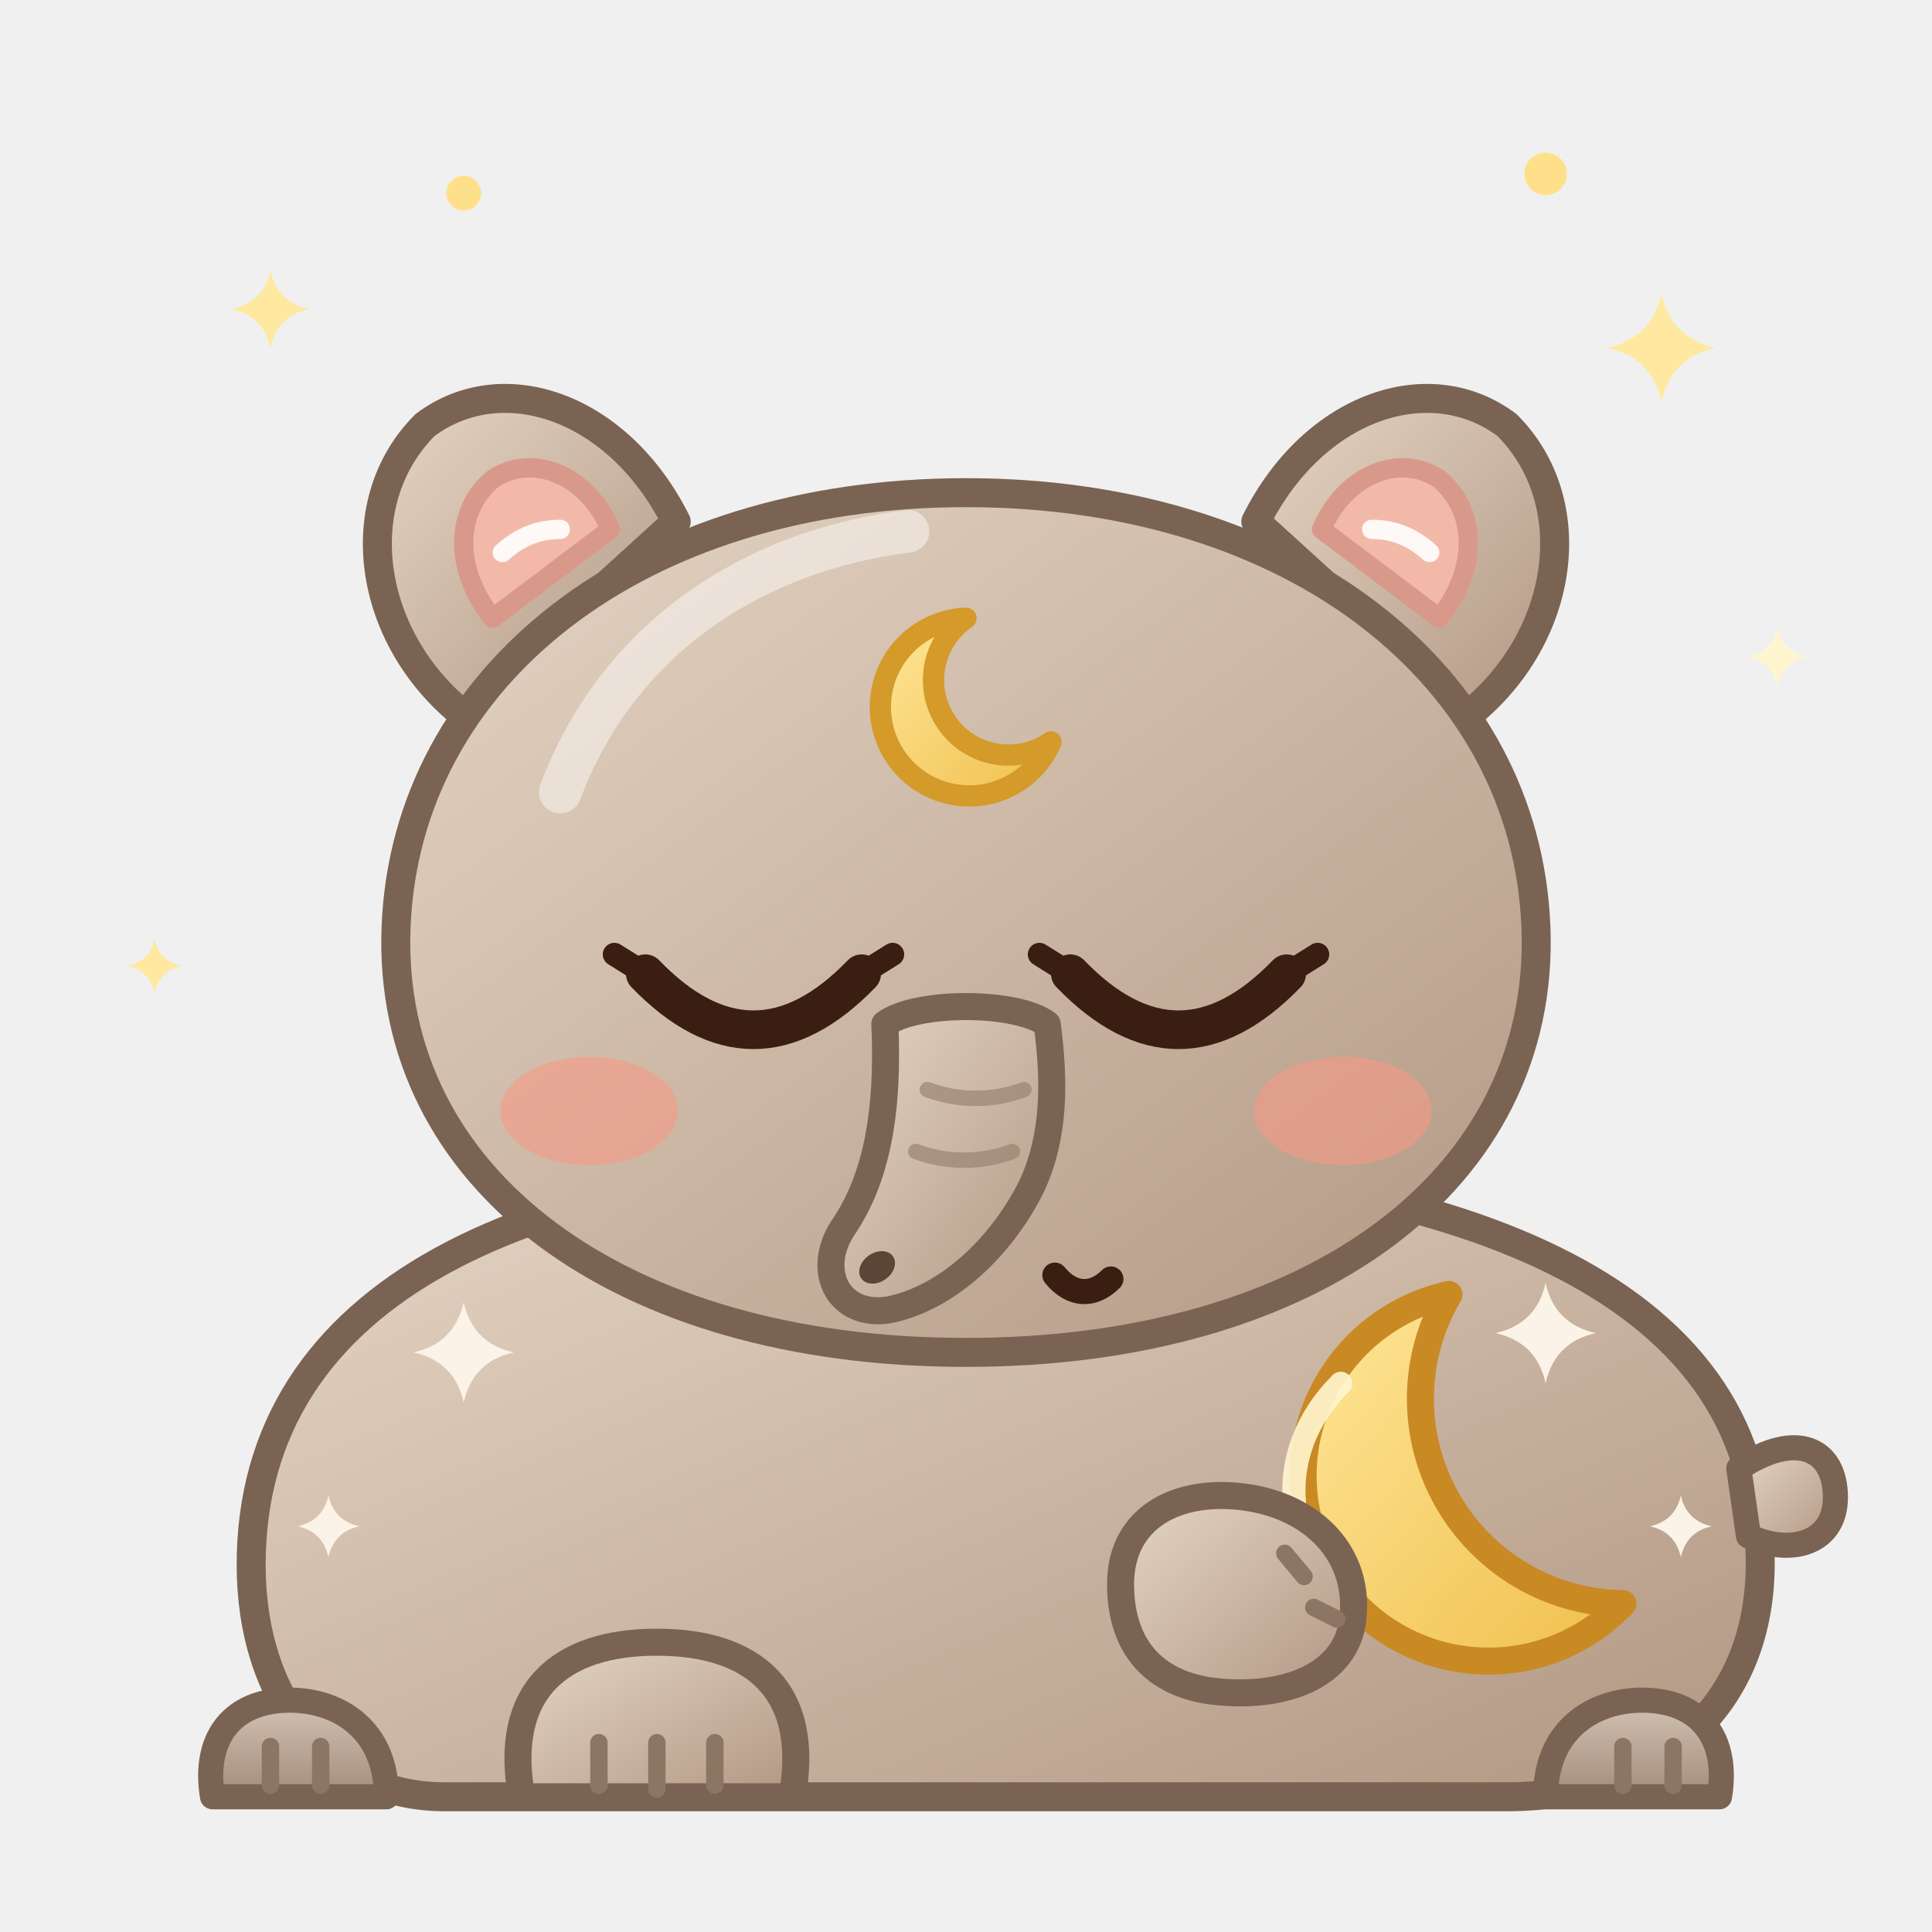
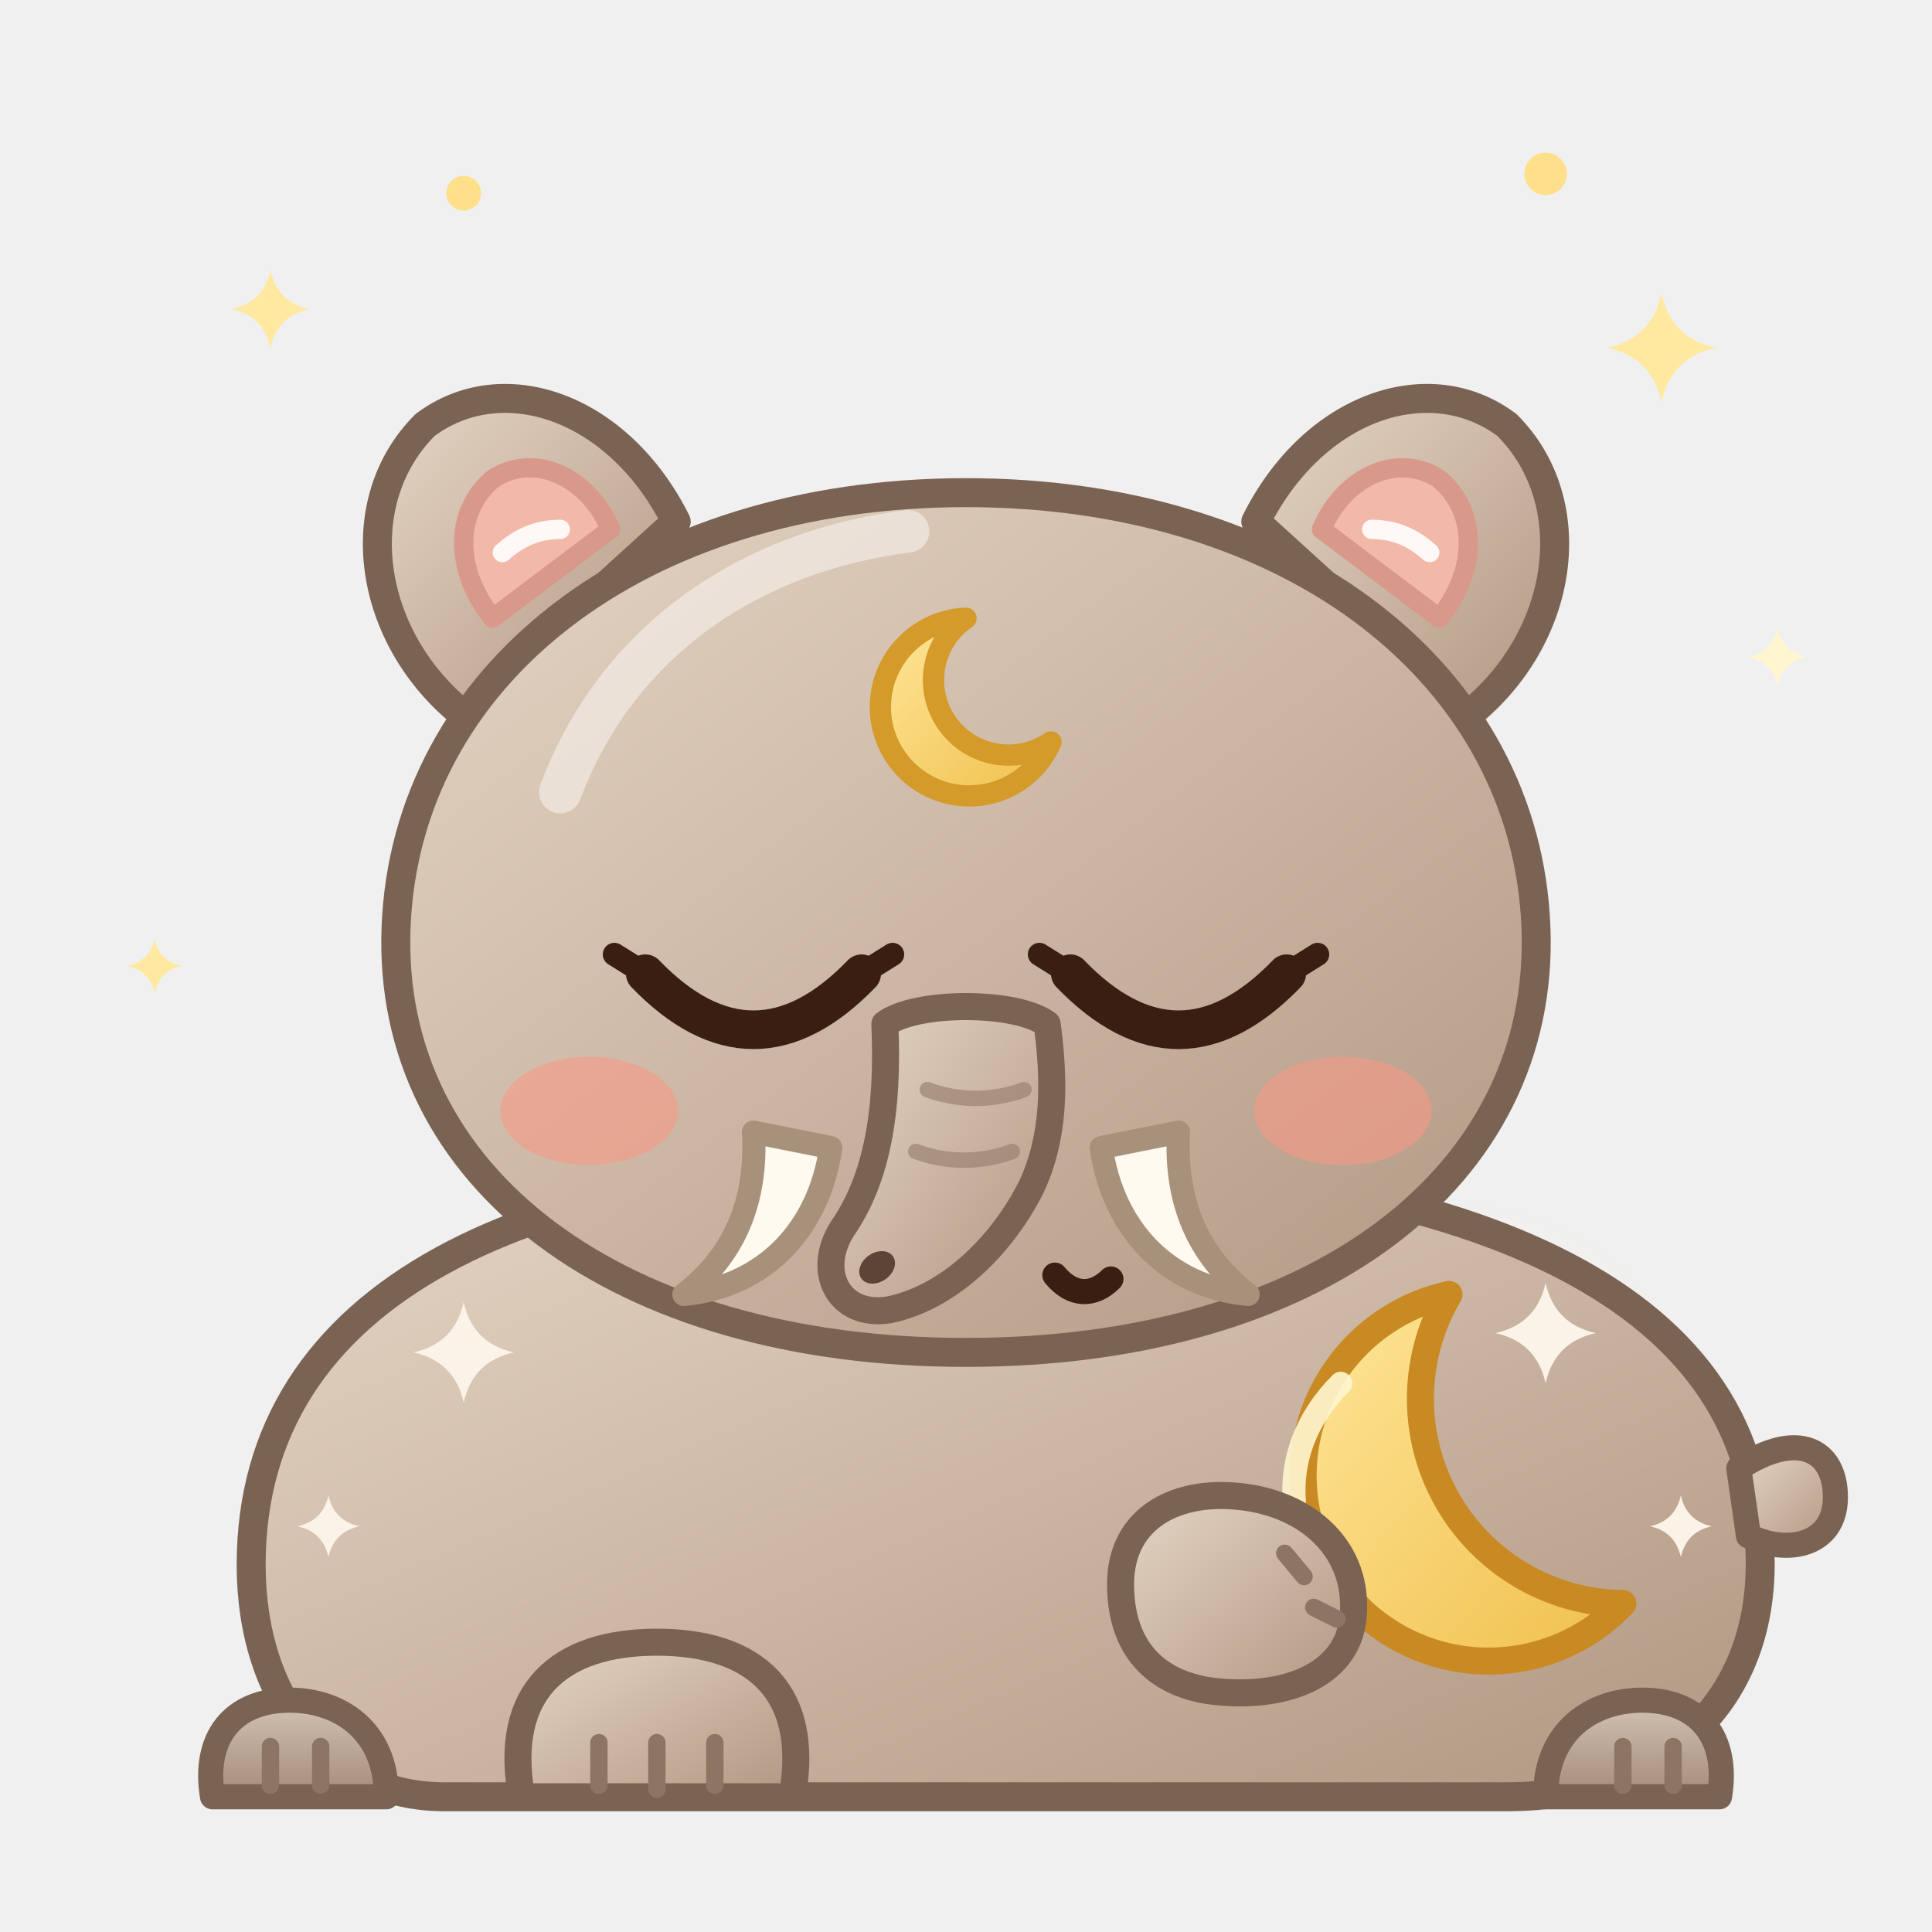
<svg xmlns="http://www.w3.org/2000/svg" viewBox="0 0 100 100" width="480" height="480">
  <defs>
    <linearGradient id="dozy-body" x1="0" y1="0" x2="1" y2="1">
      <stop offset="0" stop-color="#e6d6c6" />
      <stop offset="1" stop-color="#b19782" />
    </linearGradient>
    <linearGradient id="dozy-cream" x1="0" y1="0" x2="0" y2="1">
      <stop offset="0" stop-color="#fffaf3" />
      <stop offset="1" stop-color="#efe3d6" />
    </linearGradient>
    <linearGradient id="dozy-moon" x1="0" y1="0" x2="1" y2="1">
      <stop offset="0" stop-color="#ffe79a" />
      <stop offset="1" stop-color="#f0bf4c" />
    </linearGradient>
    <linearGradient id="dozy-nose" x1="0" y1="0" x2="0" y2="1">
      <stop offset="0" stop-color="#d3c2b3" />
      <stop offset="1" stop-color="#a38c7b" />
    </linearGradient>
    <radialGradient id="dozy-glow">
      <stop offset="0" stop-color="#fff1b8" stop-opacity=".85" />
      <stop offset="1" stop-color="#fff1b8" stop-opacity="0" />
    </radialGradient>
  </defs>
  <circle cx="75" cy="76" r="14" fill="url(#dozy-glow)" opacity=".8" />
  <g>
    <path d="M13 81C13 67 27 60 50 60 74 60 90 66 91 79 92 88 86 93 78 93H23C17 93 13 88 13 81Z" fill="url(#dozy-body)" stroke="#7a6352" stroke-width="1.5" stroke-linejoin="round" stroke-linecap="round" />
    <path d="M24 67.4Q24.468 69.532 26.6 70Q24.468 70.468 24 72.6Q23.532 70.468 21.4 70Q23.532 69.532 24 67.4Z" fill="#fbf3e8" opacity="1" />
    <path d="M80 66.4Q80.468 68.532 82.6 69Q80.468 69.468 80 71.6Q79.532 69.468 77.4 69Q79.532 68.532 80 66.4Z" fill="#fbf3e8" opacity="1" />
    <path d="M17 77.4Q17.288 78.712 18.6 79Q17.288 79.288 17 80.6Q16.712 79.288 15.4 79Q16.712 78.712 17 77.4Z" fill="#fbf3e8" opacity="1" />
    <path d="M87 77.4Q87.288 78.712 88.6 79Q87.288 79.288 87 80.6Q86.712 79.288 85.4 79Q86.712 78.712 87 77.4Z" fill="#fbf3e8" opacity="1" />
    <path d="M90 76C93 74 95 75 95 77.5 95 80 92.5 80.5 90.5 79.5Z" fill="url(#dozy-body)" stroke="#7a6352" stroke-width="1.3" stroke-linejoin="round" stroke-linecap="round" />
    <path d="M80 93C80 89.5 82.5 88 85 88 88 88 89.5 90 89 93Z" fill="url(#dozy-nose)" stroke="#7a6352" stroke-width="1.3" stroke-linejoin="round" stroke-linecap="round" />
    <path d="M11 93C10.5 90 12 88 15 88 17.5 88 20 89.5 20 93Z" fill="url(#dozy-nose)" stroke="#7a6352" stroke-width="1.3" stroke-linejoin="round" stroke-linecap="round" />
    <path d="M84 92.4v-2M86.6 92.4v-2M14 92.4v-2M16.6 92.4v-2" fill="none" stroke="#8d7563" stroke-width="0.9" stroke-linecap="round" stroke-linejoin="round" opacity="1" />
    <path d="M27 93C26 87.5 29 85 34 85 39 85 42 87.5 41 93Z" fill="url(#dozy-body)" stroke="#7a6352" stroke-width="1.4" stroke-linejoin="round" stroke-linecap="round" />
    <path d="M31 92.4v-2.2M34 92.6v-2.4M37 92.4v-2.2" fill="none" stroke="#8d7563" stroke-width="0.9" stroke-linecap="round" stroke-linejoin="round" opacity="1" />
    <path d="M24 37C19 33 18 26 22 22 26 19 32 21 35 27Z" fill="url(#dozy-body)" stroke="#7a6352" stroke-width="1.5" stroke-linejoin="round" stroke-linecap="round" />
    <path d="M76 37C81 33 82 26 78 22 74 19 68 21 65 27Z" fill="url(#dozy-body)" stroke="#7a6352" stroke-width="1.5" stroke-linejoin="round" stroke-linecap="round" />
    <path d="M25.5 32C23.5 29.5 23.5 26.5 25.5 24.8 27.6 23.4 30.4 24.6 31.6 27.4Z" fill="#f3b9a8" stroke="#d9998a" stroke-width="1" stroke-linejoin="round" stroke-linecap="round" />
    <path d="M74.5 32C76.5 29.5 76.5 26.5 74.5 24.8 72.4 23.4 69.6 24.6 68.4 27.4Z" fill="#f3b9a8" stroke="#d9998a" stroke-width="1" stroke-linejoin="round" stroke-linecap="round" />
    <path d="M26 28.6c1-.9 2-1.2 3-1.2M74 28.6c-1-.9-2-1.2-3-1.2" fill="none" stroke="#fff" stroke-width="1" stroke-linecap="round" stroke-linejoin="round" opacity="0.9" />
    <path d="M50 25.5C67 25.5 79 35 79.5 48 80 61 68 70 50 70 32 70 20 61 20.5 48 21 35 33 25.5 50 25.5Z" fill="url(#dozy-body)" stroke="#7a6352" stroke-width="1.5" stroke-linejoin="round" stroke-linecap="round" />
    <path d="M29 41c3-8 10-12.5 18-13.5" fill="none" stroke="#fff" stroke-width="2.2" stroke-linecap="round" stroke-linejoin="round" opacity="0.45" />
    <path d="M50 32A4.6 4.6 0 1 0 54.4 38.4 3.6 3.6 0 1 1 50 32Z" fill="url(#dozy-moon)" stroke="#d49a2a" stroke-width="1.1" stroke-linejoin="round" stroke-linecap="round" />
    <path d="M33.4 50.4Q39 56.2 44.6 50.4" fill="none" stroke="#3a1e12" stroke-width="2" stroke-linecap="round" stroke-linejoin="round" opacity="1" />
    <path d="M33.4 50.4l-1.6-1M44.6 50.4l1.6-1" fill="none" stroke="#3a1e12" stroke-width="1.2" stroke-linecap="round" stroke-linejoin="round" opacity="1" />
    <path d="M55.4 50.4Q61 56.2 66.6 50.4" fill="none" stroke="#3a1e12" stroke-width="2" stroke-linecap="round" stroke-linejoin="round" opacity="1" />
    <path d="M55.4 50.4l-1.6-1M66.6 50.4l1.6-1" fill="none" stroke="#3a1e12" stroke-width="1.2" stroke-linecap="round" stroke-linejoin="round" opacity="1" />
    <ellipse cx="30.5" cy="57.5" rx="4.6" ry="2.8" fill="#f79a86" opacity=".6" />
    <ellipse cx="69.5" cy="57.5" rx="4.6" ry="2.8" fill="#f79a86" opacity=".6" />
+     <path d="M43 59.4C42.4 63.6 39.6 66.6 35.4 67 38 65 39.2 62.2 39 58.6Z" fill="#fffaf0" stroke="#a8917a" stroke-width="1.2" stroke-linejoin="round" />
+     <path d="M57 59.4C57.6 63.6 60.4 66.6 64.6 67 62 65 60.8 62.2 61 58.6Z" fill="#fffaf0" stroke="#a8917a" stroke-width="1.2" stroke-linejoin="round" />
    <path d="M45.8 53C46 57.5 45.4 61 43.6 63.6 42.2 65.8 43.4 68.2 46 67.8 49 67.2 51.8 64.6 53.4 61.4 54.6 58.8 54.6 56 54.2 53 52.6 51.8 47.4 51.8 45.8 53Z" fill="url(#dozy-body)" stroke="#7a6352" stroke-width="1.4" stroke-linejoin="round" stroke-linecap="round" />
    <path d="M48 56.4c1.6.6 3.4.6 5 0M47.4 59.6c1.6.6 3.4.6 5 0" fill="none" stroke="#9a8371" stroke-width="0.8" stroke-linecap="round" stroke-linejoin="round" opacity="0.7" />
    <ellipse cx="45.4" cy="65.6" rx="1" ry=".75" fill="#5b4537" transform="rotate(-35 45.4 65.6)" />
    <path d="M54.6 66c.9 1.1 2 1.1 2.9.2" fill="none" stroke="#3a1e12" stroke-width="1.3" stroke-linecap="round" stroke-linejoin="round" opacity="1" />
    <path d="M75 67A9.6 9.6 0 1 0 84 83 10.6 10.6 0 0 1 75 67Z" fill="url(#dozy-moon)" stroke="#c98a24" stroke-width="1.4" stroke-linejoin="round" stroke-linecap="round" />
    <path d="M69.4 71.6c-1.8 1.8-2.6 4-2.4 6.2" fill="none" stroke="#fff6cf" stroke-width="1.2" stroke-linecap="round" stroke-linejoin="round" opacity="0.9" />
    <path d="M58 82C58 78.5 61 77 64.5 77.5 68 78 70.5 80.5 70 84 69.5 87 66 88 62.5 87.5 59.5 87 58 85 58 82Z" fill="url(#dozy-body)" stroke="#7a6352" stroke-width="1.4" stroke-linejoin="round" stroke-linecap="round" />
    <path d="M66.5 80.4l1 1.2M68 83.2l1.2.6" fill="none" stroke="#8d7563" stroke-width="0.9" stroke-linecap="round" stroke-linejoin="round" opacity="1" />
  </g>
  <path d="M86 15.2Q86.504 17.496 88.8 18Q86.504 18.504 86 20.8Q85.496 18.504 83.2 18Q85.496 17.496 86 15.2Z" fill="#ffe9a0" opacity="1" />
  <path d="M14 14Q14.36 15.64 16 16Q14.36 16.36 14 18Q13.64 16.36 12 16Q13.64 15.64 14 14Z" fill="#ffe9a0" opacity="1" />
  <path d="M92 32.5Q92.27 33.73 93.5 34Q92.27 34.27 92 35.5Q91.73 34.27 90.5 34Q91.73 33.73 92 32.5Z" fill="#fff6cf" opacity="1" />
  <path d="M8 48.6Q8.252 49.748 9.4 50Q8.252 50.252 8 51.4Q7.748 50.252 6.6 50Q7.748 49.748 8 48.6Z" fill="#ffe9a0" opacity="1" />
  <circle cx="80" cy="9" r="1.1" fill="#ffe08a" />
  <circle cx="24" cy="10" r=".9" fill="#ffe08a" />
</svg>
